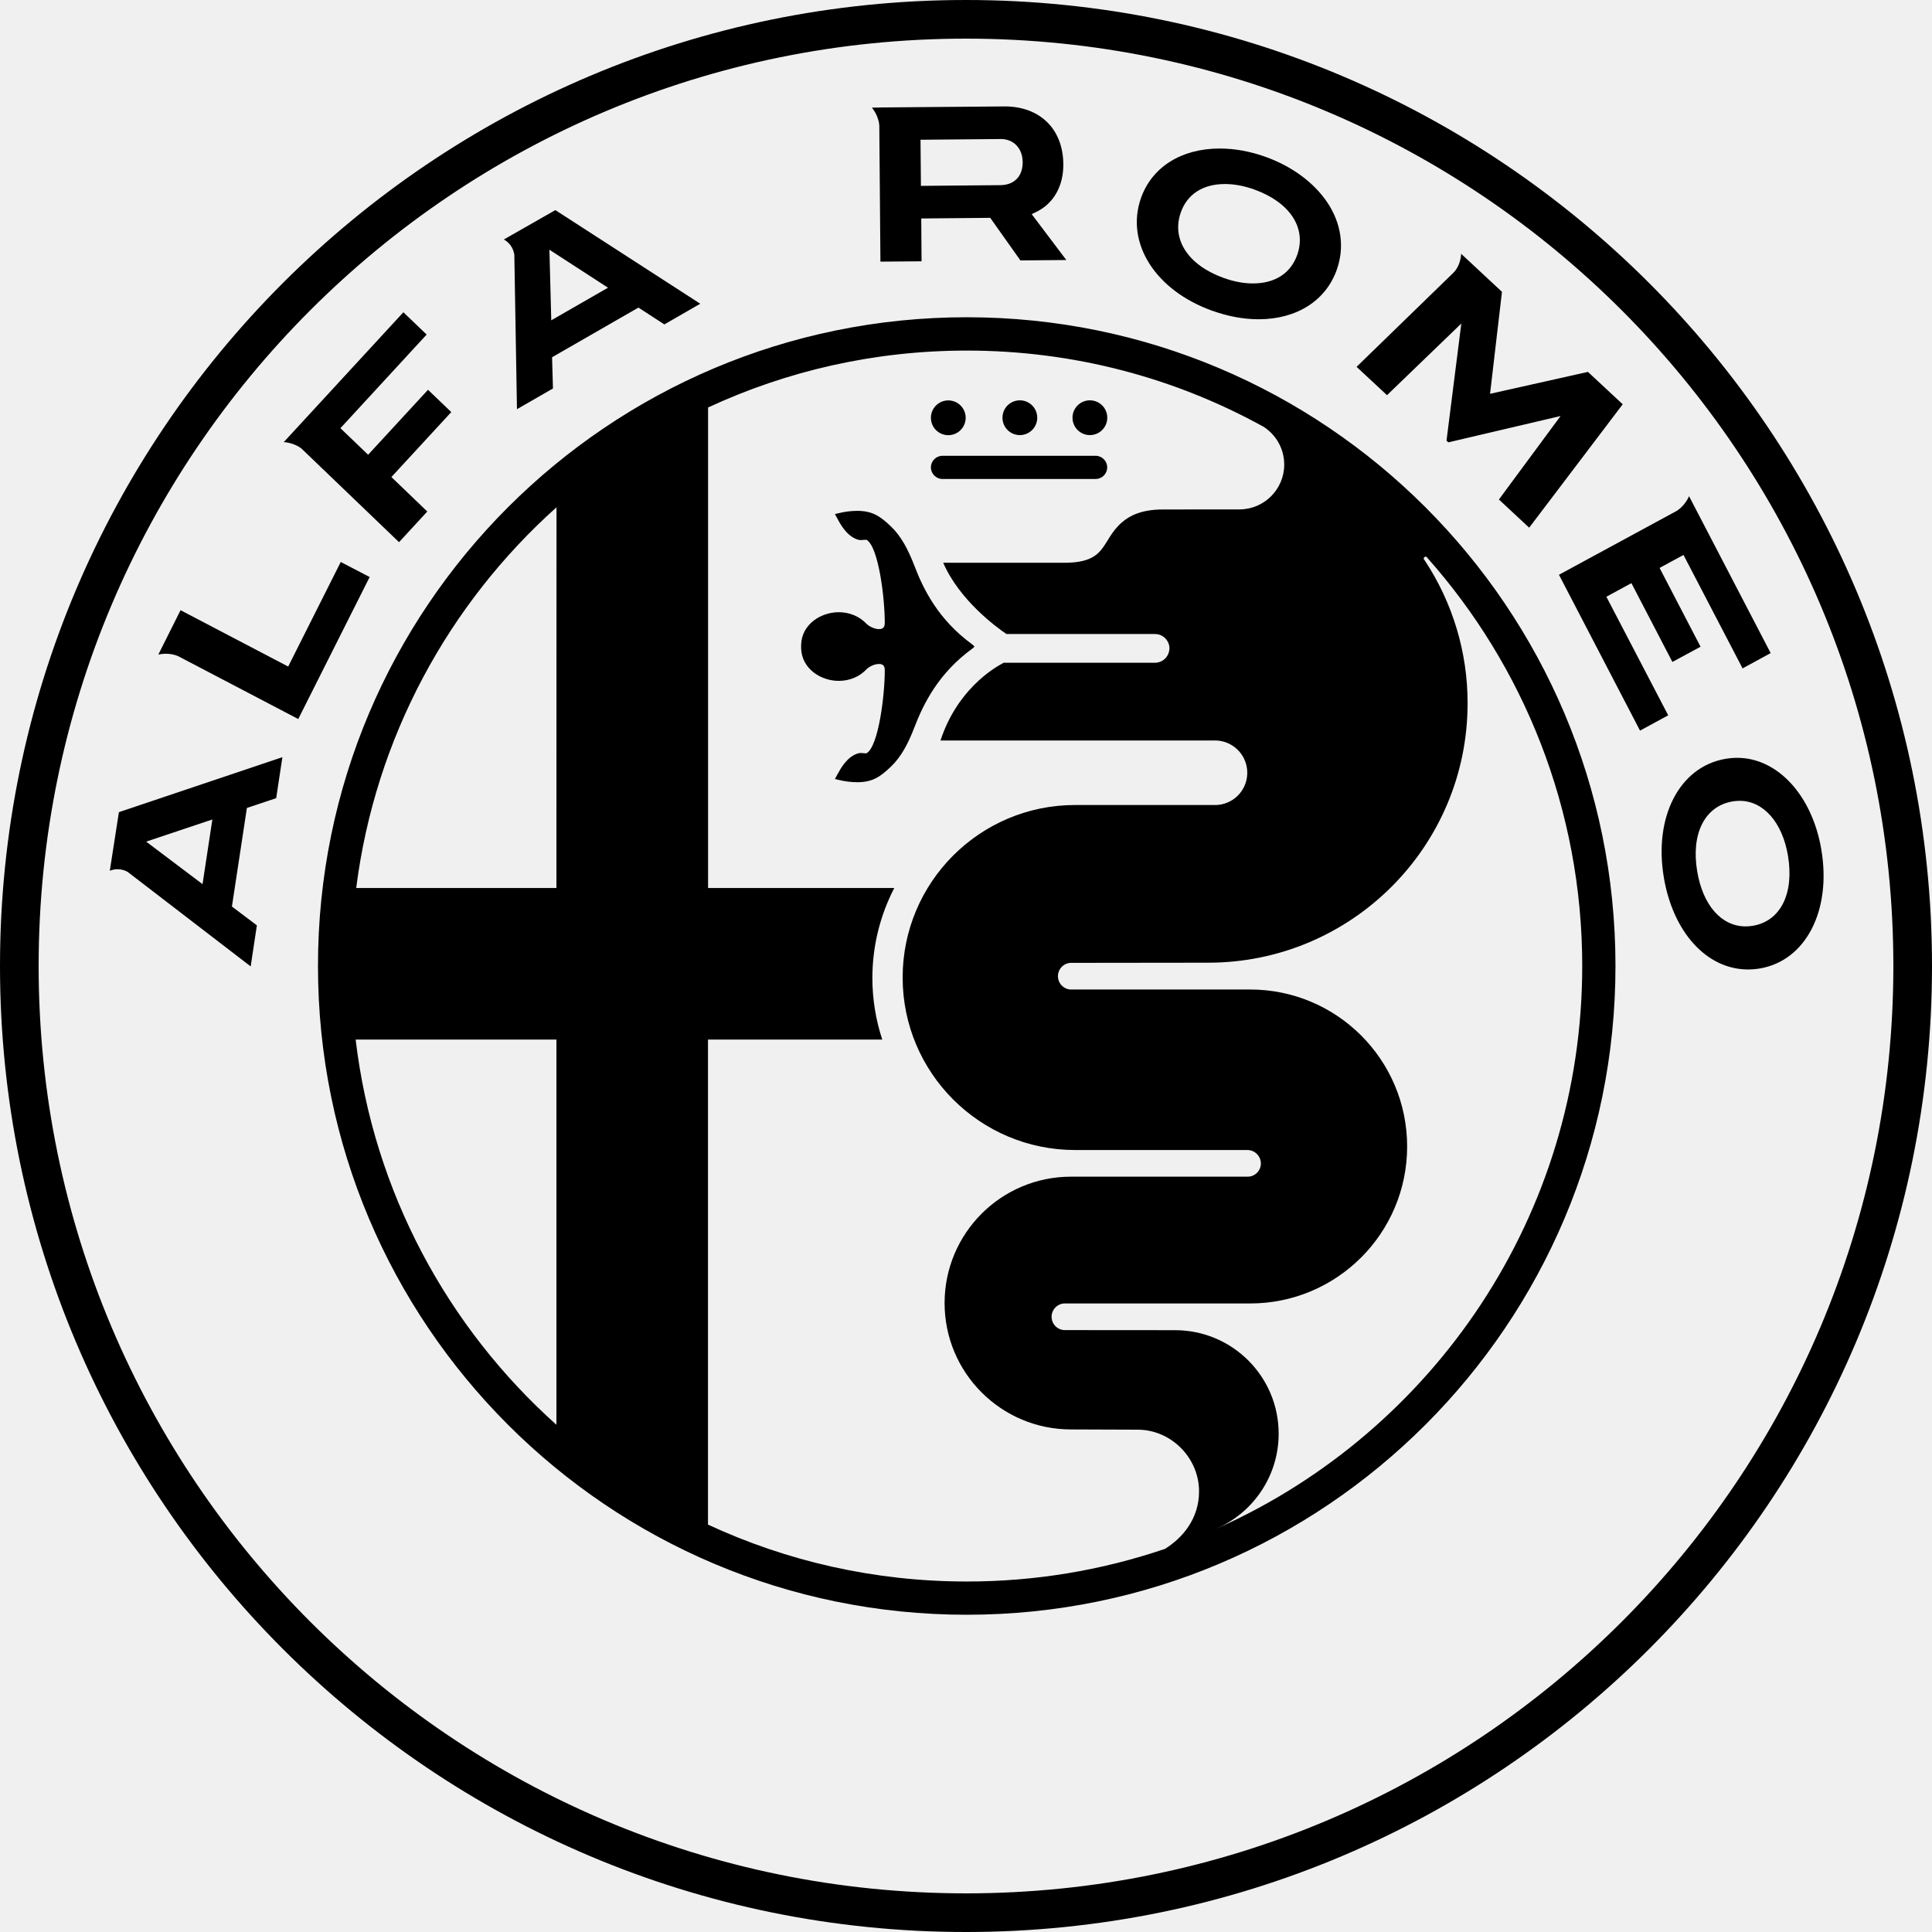
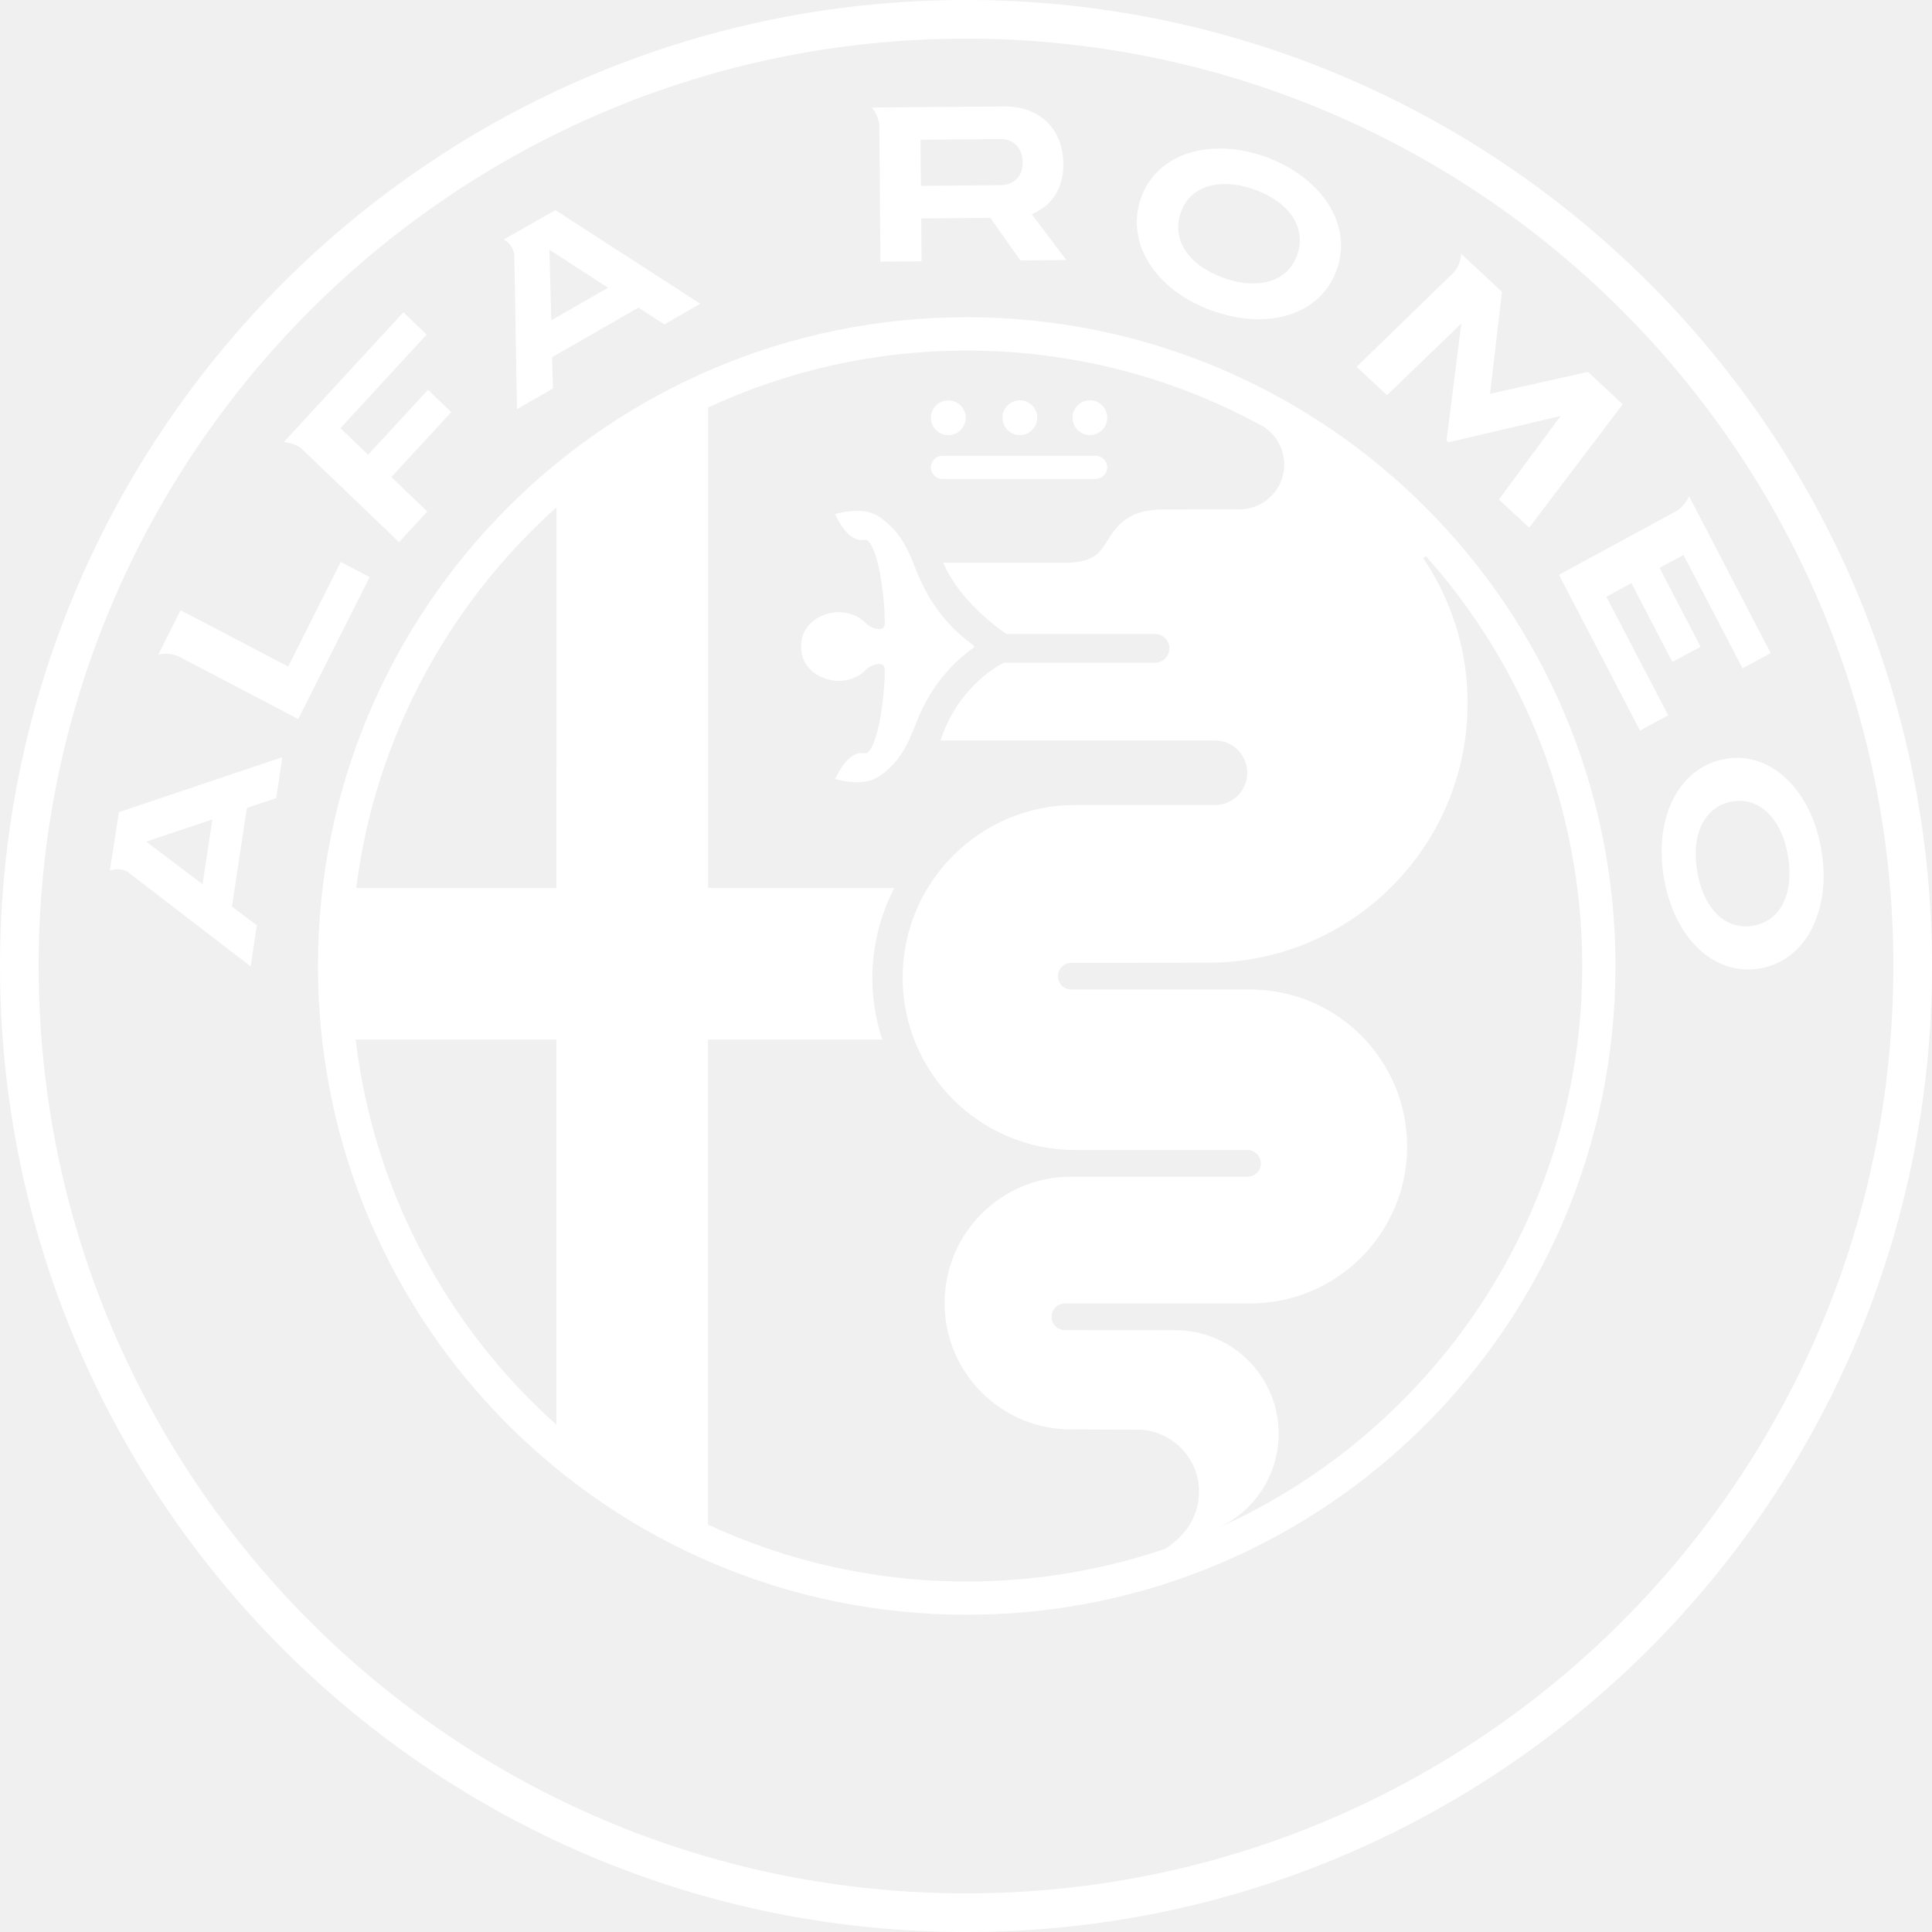
- <svg xmlns="http://www.w3.org/2000/svg" role="img" viewBox="0 0 24 24">
+ <svg xmlns="http://www.w3.org/2000/svg" fill="#fff" role="img" viewBox="0 0 24 24">
  <path d="M13.539 5.405a.216.216 0 1 0 0-.432.216.216 0 1 0 0 .432zm-9.306 1.576l-.653 1.299-1.337-.7-.276.551a.432.432 0 0 1 .092-.01c.056 0 .111.011.154.03l1.492.781.887-1.764zm15.722.432l.311-.169.509.979.35-.189-.509-.979.297-.161.734 1.409.349-.19-1.014-1.949c-.037.086-.108.159-.165.189l-1.451.787 1.007 1.936.35-.19zm-7.286-2.008a.216.216 0 1 0 0-.432.216.216 0 1 0 0 .432zm5.057 1.519l.003.003c1.198 1.35 1.926 3.127 1.926 5.073 0 3.103-1.85 5.775-4.506 6.973-.009.004-.018.009-.027.013l.002-.002.025-.012c.434-.206.735-.649.735-1.162 0-.711-.576-1.286-1.287-1.286l-1.355-.001a.166.166 0 1 1 0-.331h2.288c1.077 0 1.95-.873 1.95-1.95 0-1.077-.873-1.95-1.95-1.95l-.291 0h-1.918a.166.166 0 1 1 0-.331l1.687-.002c1.78 0 3.223-1.443 3.223-3.223a3.207 3.207 0 0 0-.531-1.772l-.009-.012a.023.023 0 0 1-.005-.013c0-.013.011-.024.024-.024.008 0 .011.001.016.007zm-3.258 12.318a7.634 7.634 0 0 1-2.459.404c-1.148 0-2.237-.253-3.214-.707v-6.025h2.165a2.43 2.43 0 0 1-.123-.765c0-.403.099-.783.272-1.118H8.796v-5.969c.977-.454 2.066-.707 3.214-.707 1.335 0 2.59.342 3.682.944h.001c.156.099.26.273.26.472a.557.557 0 0 1-.557.557l-.012-0h-.179l-.76.001c-.268 0-.414.079-.507.159-.266.23-.174.503-.719.503h-1.502c.203.469.67.807.786.885h1.845a.178.178 0 0 1 .166.112.156.156 0 0 1 .01.097.179.179 0 0 1-.176.148H12.468c-.144.075-.583.349-.785.966h3.39a.401.401 0 1 1 0 .801l-1.717-0c-1.184 0-2.143.96-2.143 2.143 0 1.184.96 2.143 2.143 2.143h2.141c.091 0 .166.076.166.168a.164.164 0 0 1-.166.163h-2.193c-.867 0-1.57.703-1.57 1.57 0 .867.703 1.57 1.57 1.57l.828.003c.418 0 .763.351.763.767 0 .34-.205.579-.427.716zm-7.556-8.211H4.425c.237-1.871 1.151-3.532 2.488-4.729zm0 6.668c-1.351-1.209-2.269-2.891-2.494-4.785h2.494zm5.097-13.758c-4.451 0-8.059 3.608-8.059 8.059 0 4.451 3.608 8.059 8.059 8.059 4.451 0 8.059-3.609 8.059-8.059 0-4.451-3.608-8.059-8.059-8.059zm-.301 2.009h1.902a.144.144 0 0 0 .144-.144.144.144 0 0 0-.144-.144h-1.902a.144.144 0 0 0-.144.144c0 .079.065.144.144.144zm.072-.544a.216.216 0 1 0 0-.432.216.216 0 1 0 0 .432zm.299 2.652l.027-.026v-0l-.027-.026c-.421-.306-.608-.684-.72-.978-.078-.202-.165-.368-.292-.489-.132-.126-.229-.193-.419-.193a.971.971 0 0 0-.23.029l-.046.011.028.052c.042.078.12.224.258.266a.119.119 0 0 0 .036.005.386.386 0 0 0 .033-.002c.009-.001.018-.002.026-.002.009 0 .012.001.012.001.148.086.226.717.226 1.031 0 .054-.022.078-.072.078-.049 0-.114-.027-.153-.064-.087-.093-.211-.146-.347-.146-.222 0-.458.15-.467.401v.051c.009.251.245.401.467.401.136 0 .26-.052.347-.146.039-.037.104-.064.153-.064.05 0 .072.024.072.078 0 .314-.078.945-.226 1.031 0 0-.003.001-.012.001a.284.284 0 0 1-.026-.002.386.386 0 0 0-.033-.002.119.119 0 0 0-.036.005c-.137.042-.215.187-.258.266l-.028.052.046.011a.984.984 0 0 0 .23.029c.191 0 .287-.067.419-.193.127-.121.215-.287.292-.489.113-.293.299-.672.72-.978zm-9.441 2.122l-.122.803-.7-.528zm-1.274.637a.246.246 0 0 1 .097-.019.252.252 0 0 1 .123.032l.003.002 1.527 1.173.077-.51-.31-.234.186-1.224.364-.122.077-.509-2.031.683zM12 23.52C5.638 23.52.48 18.362.48 12S5.638.48 12 .48C18.362.48 23.52 5.638 23.52 12c0 6.362-5.157 11.52-11.52 11.52zM12 0C5.373 0 0 5.373 0 12c0 6.627 5.373 12 12 12 6.627 0 12-5.372 12-12C24 5.373 18.627 0 12 0zm2.667 2.643c.079-.23.275-.357.55-.357.115 0 .238.023.364.068.44.158.65.475.535.808-.08.231-.276.359-.551.359-.116 0-.239-.023-.366-.069-.438-.158-.647-.475-.532-.809zm.392 1.217c.195.07.389.106.576.106h0c.475 0 .84-.233.974-.624.095-.276.052-.57-.121-.828-.166-.246-.438-.448-.768-.566-.19-.068-.382-.103-.568-.103-.479 0-.845.232-.98.62-.192.555.181 1.142.886 1.395zm3.094.159l-.184 1.455.023.021 1.394-.327-.766 1.037.376.35 1.162-1.533-.432-.402-1.216.272.148-1.267-.452-.421h-0l-.055-.051c-.004.091-.043.184-.095.234l-1.204 1.17.378.352zm3.624 7.481a.54.54 0 0 1-.092.008c-.301 0-.532-.263-.602-.685-.078-.467.094-.807.437-.867a.566.566 0 0 1 .09-.008c.296 0 .532.268.601.683.078.469-.092.81-.434.869zm.849-.942c-.112-.674-.542-1.144-1.046-1.144a.9.9 0 0 0-.148.013c-.568.099-.889.717-.764 1.469.114.686.535 1.147 1.046 1.147a.883.883 0 0 0 .151-.013c.566-.098.887-.717.761-1.471zM12.432 1.727h0c.161 0 .271.116.272.288.001.174-.104.283-.275.285l-.989.009-.005-.573zm-1.495 1.523l.511-.004-.004-.532.857-.008.375.529.57-.005-.43-.57.053-.025c.219-.105.343-.323.34-.598-.004-.434-.29-.715-.729-.715l-1.559.013v.001l-.09.001c.053.065.087.15.092.221zm-3.384.324l-.705.405-.023-.877zm-1.165-.421l.001.003.033 1.927.447-.257-.011-.388 1.073-.617.322.209.446-.257-1.8-1.163-.64.365a.254.254 0 0 1 .128.178zM3.748 5.575L4.957 6.735l.351-.381-.446-.428.744-.807-.289-.277-.744.807-.344-.33 1.071-1.163-.289-.277-1.486 1.613c.078.005.164.036.22.08l.002.001Z" />
</svg>
